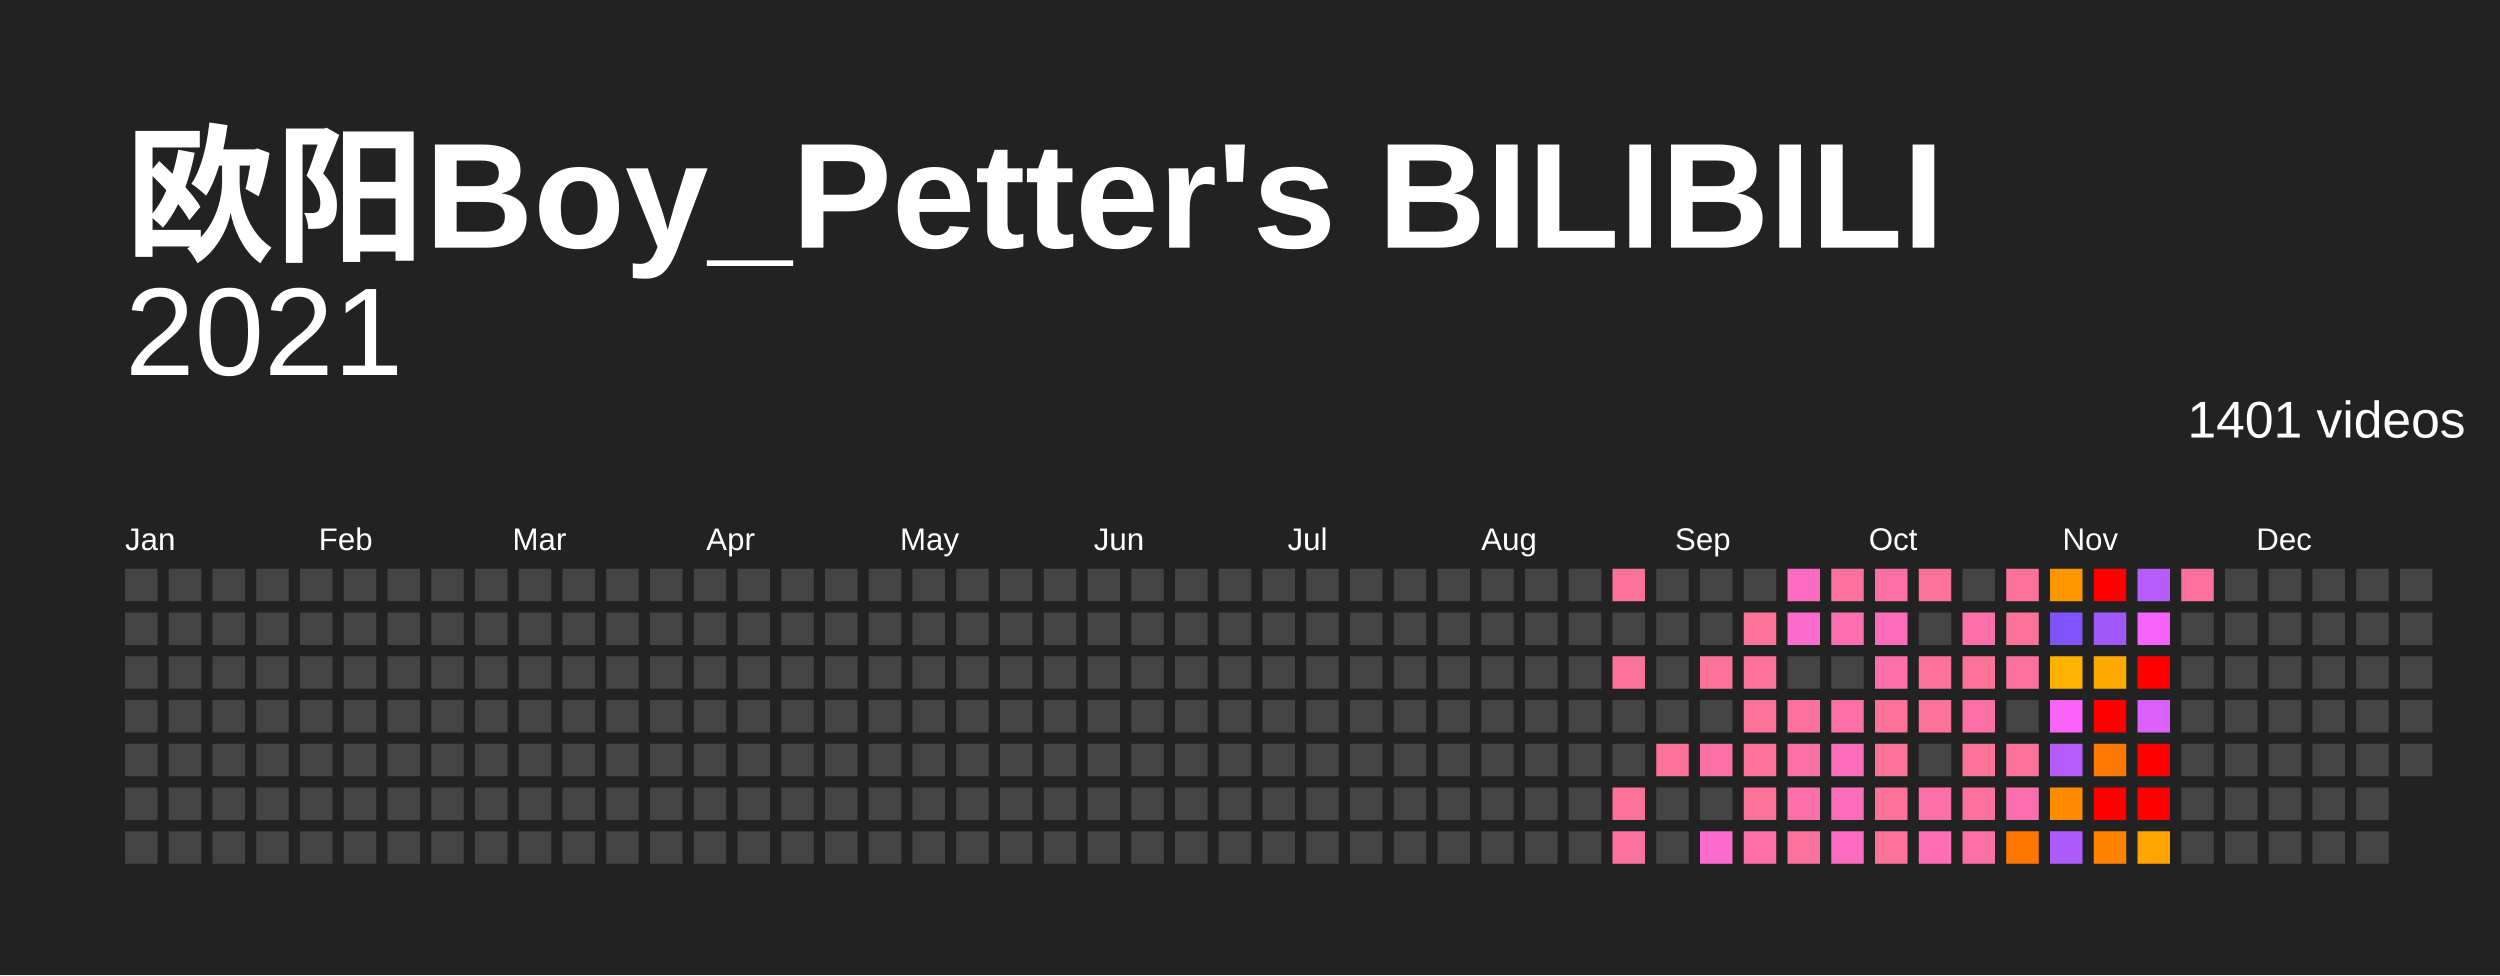
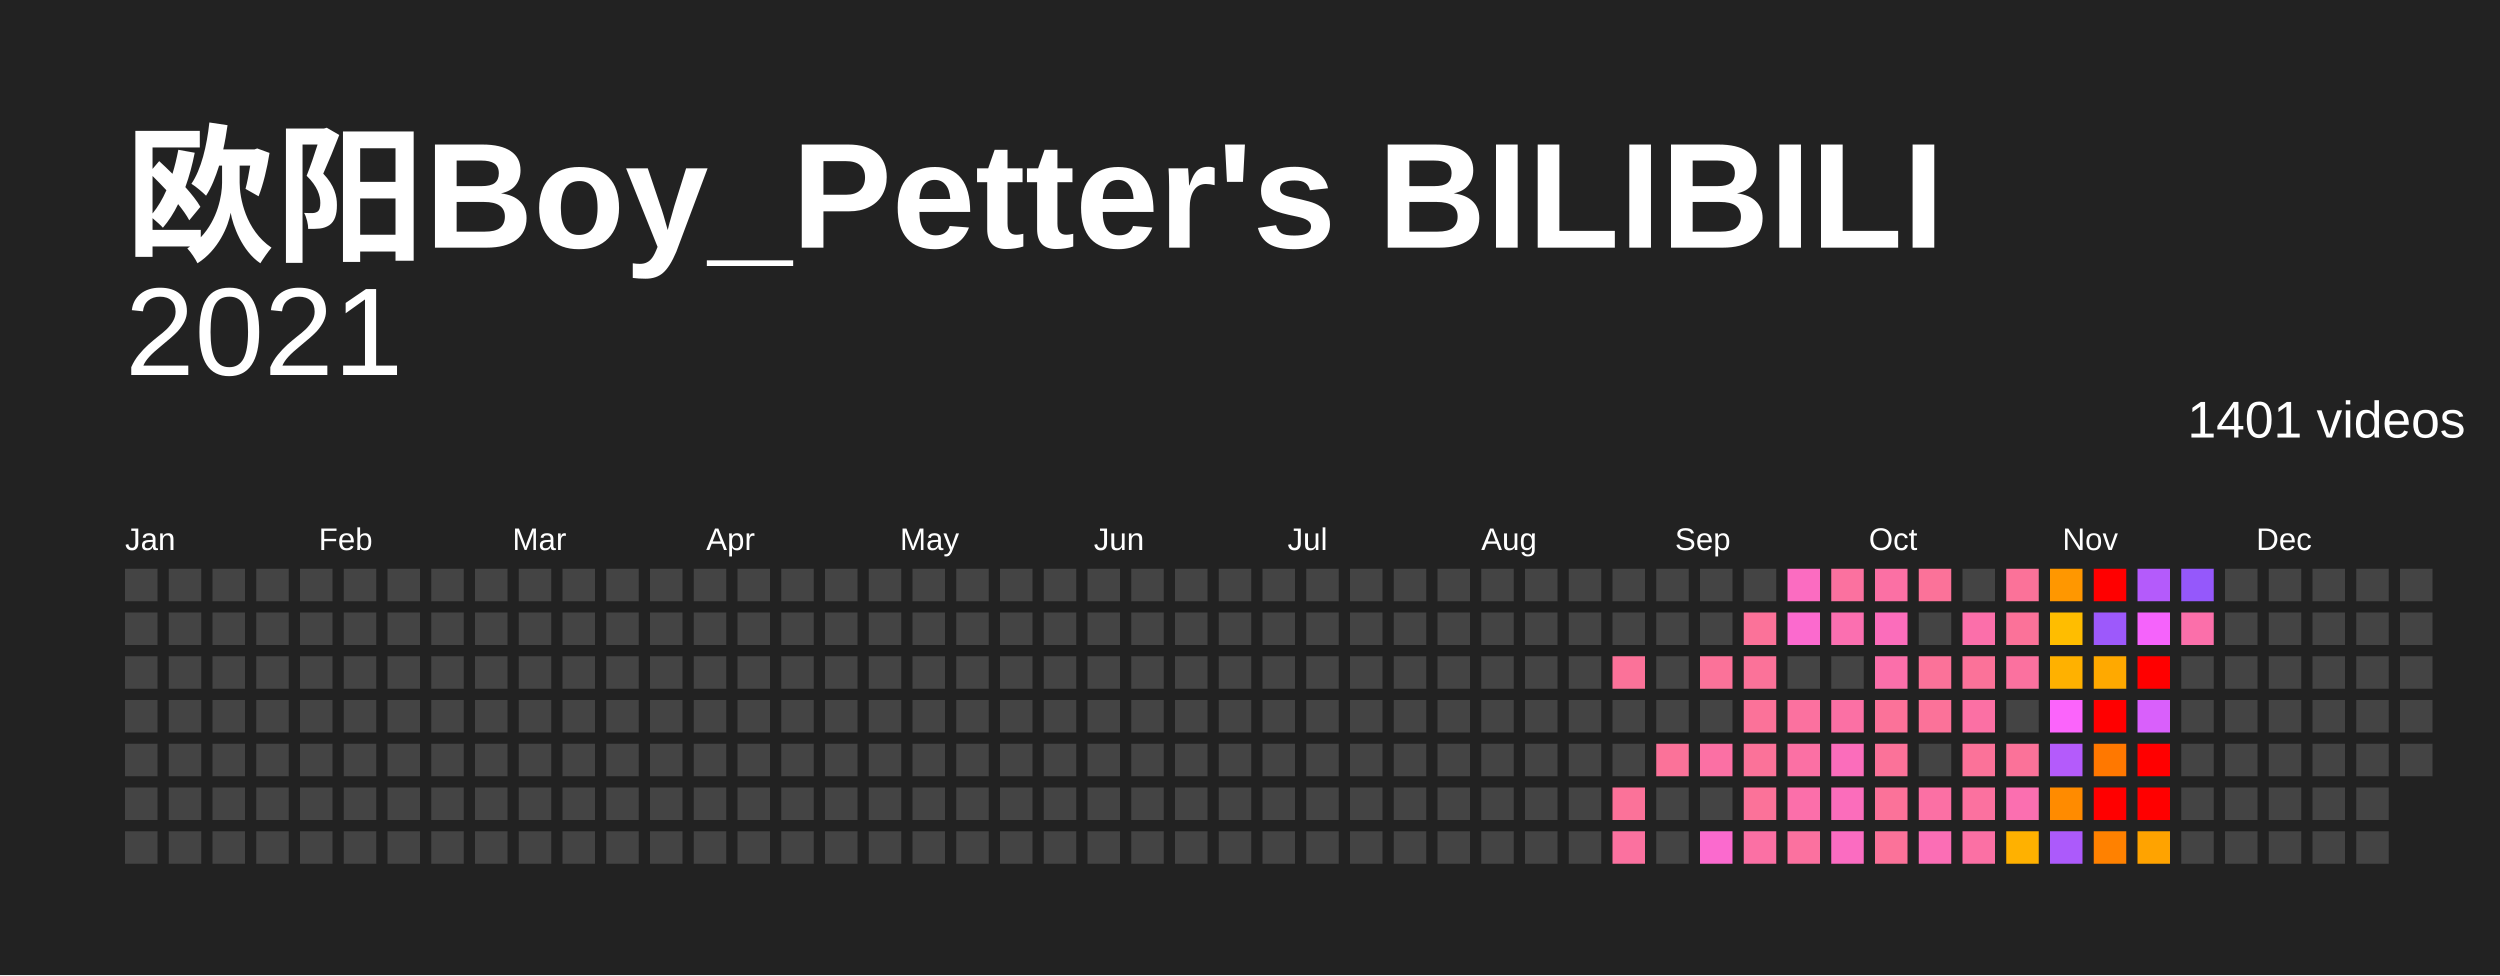
<svg xmlns="http://www.w3.org/2000/svg" baseProfile="full" height="78mm" version="1.1" viewBox="0,0,200,78" width="200mm">
  <defs />
  <rect fill="#222222" height="78" width="200" x="0" y="0" />
  <text fill="#FFFFFF" style="font-size:12px; font-family:Arial; font-weight:bold;" x="10" y="20">欧阳Boy_Petter's BILIBILI</text>
  <text alignment-baseline="hanging" fill="#FFFFFF" style="font-size:10.0px; font-family:Arial;" x="10" y="30">2021</text>
  <text alignment-baseline="hanging" fill="#FFFFFF" style="font-size:4.125px; font-family:Arial;" x="175" y="35">1401 videos</text>
  <text fill="#FFFFFF" style="font-size:2.5px; font-family:Arial" x="10.0" y="44">Jan</text>
  <text fill="#FFFFFF" style="font-size:2.5px; font-family:Arial" x="25.5" y="44">Feb</text>
  <text fill="#FFFFFF" style="font-size:2.5px; font-family:Arial" x="41.0" y="44">Mar</text>
  <text fill="#FFFFFF" style="font-size:2.5px; font-family:Arial" x="56.5" y="44">Apr</text>
  <text fill="#FFFFFF" style="font-size:2.5px; font-family:Arial" x="72.0" y="44">May</text>
  <text fill="#FFFFFF" style="font-size:2.5px; font-family:Arial" x="87.5" y="44">Jun</text>
  <text fill="#FFFFFF" style="font-size:2.5px; font-family:Arial" x="103.0" y="44">Jul</text>
  <text fill="#FFFFFF" style="font-size:2.5px; font-family:Arial" x="118.5" y="44">Aug</text>
  <text fill="#FFFFFF" style="font-size:2.5px; font-family:Arial" x="134.0" y="44">Sep</text>
  <text fill="#FFFFFF" style="font-size:2.5px; font-family:Arial" x="149.5" y="44">Oct</text>
  <text fill="#FFFFFF" style="font-size:2.5px; font-family:Arial" x="165.0" y="44">Nov</text>
  <text fill="#FFFFFF" style="font-size:2.5px; font-family:Arial" x="180.5" y="44">Dec</text>
  <rect fill="#444444" height="2.6" width="2.6" x="10.0" y="45.5" />
  <rect fill="#444444" height="2.6" width="2.6" x="10.0" y="49.0" />
  <rect fill="#444444" height="2.6" width="2.6" x="10.0" y="52.5" />
  <rect fill="#444444" height="2.6" width="2.6" x="10.0" y="56.0" />
  <rect fill="#444444" height="2.6" width="2.6" x="10.0" y="59.5" />
  <rect fill="#444444" height="2.6" width="2.6" x="10.0" y="63.0" />
  <rect fill="#444444" height="2.6" width="2.6" x="10.0" y="66.5" />
  <rect fill="#444444" height="2.6" width="2.6" x="13.5" y="45.5" />
  <rect fill="#444444" height="2.6" width="2.6" x="13.5" y="49.0" />
  <rect fill="#444444" height="2.6" width="2.6" x="13.5" y="52.5" />
  <rect fill="#444444" height="2.6" width="2.6" x="13.5" y="56.0" />
  <rect fill="#444444" height="2.6" width="2.6" x="13.5" y="59.5" />
  <rect fill="#444444" height="2.6" width="2.6" x="13.5" y="63.0" />
  <rect fill="#444444" height="2.6" width="2.6" x="13.5" y="66.5" />
  <rect fill="#444444" height="2.6" width="2.6" x="17.0" y="45.5" />
  <rect fill="#444444" height="2.6" width="2.6" x="17.0" y="49.0" />
  <rect fill="#444444" height="2.6" width="2.6" x="17.0" y="52.5" />
  <rect fill="#444444" height="2.6" width="2.6" x="17.0" y="56.0" />
  <rect fill="#444444" height="2.6" width="2.6" x="17.0" y="59.5" />
  <rect fill="#444444" height="2.6" width="2.6" x="17.0" y="63.0" />
  <rect fill="#444444" height="2.6" width="2.6" x="17.0" y="66.5" />
  <rect fill="#444444" height="2.6" width="2.6" x="20.5" y="45.5" />
  <rect fill="#444444" height="2.6" width="2.6" x="20.5" y="49.0" />
  <rect fill="#444444" height="2.6" width="2.6" x="20.5" y="52.5" />
  <rect fill="#444444" height="2.6" width="2.6" x="20.5" y="56.0" />
  <rect fill="#444444" height="2.6" width="2.6" x="20.5" y="59.5" />
  <rect fill="#444444" height="2.6" width="2.6" x="20.5" y="63.0" />
  <rect fill="#444444" height="2.6" width="2.6" x="20.5" y="66.5" />
  <rect fill="#444444" height="2.6" width="2.6" x="24.0" y="45.5" />
  <rect fill="#444444" height="2.6" width="2.6" x="24.0" y="49.0" />
  <rect fill="#444444" height="2.6" width="2.6" x="24.0" y="52.5" />
  <rect fill="#444444" height="2.6" width="2.6" x="24.0" y="56.0" />
  <rect fill="#444444" height="2.6" width="2.6" x="24.0" y="59.5" />
  <rect fill="#444444" height="2.6" width="2.6" x="24.0" y="63.0" />
  <rect fill="#444444" height="2.6" width="2.6" x="24.0" y="66.5" />
  <rect fill="#444444" height="2.6" width="2.6" x="27.5" y="45.5" />
  <rect fill="#444444" height="2.6" width="2.6" x="27.5" y="49.0" />
  <rect fill="#444444" height="2.6" width="2.6" x="27.5" y="52.5" />
  <rect fill="#444444" height="2.6" width="2.6" x="27.5" y="56.0" />
  <rect fill="#444444" height="2.6" width="2.6" x="27.5" y="59.5" />
  <rect fill="#444444" height="2.6" width="2.6" x="27.5" y="63.0" />
  <rect fill="#444444" height="2.6" width="2.6" x="27.5" y="66.5" />
  <rect fill="#444444" height="2.6" width="2.6" x="31.0" y="45.5" />
  <rect fill="#444444" height="2.6" width="2.6" x="31.0" y="49.0" />
  <rect fill="#444444" height="2.6" width="2.6" x="31.0" y="52.5" />
  <rect fill="#444444" height="2.6" width="2.6" x="31.0" y="56.0" />
  <rect fill="#444444" height="2.6" width="2.6" x="31.0" y="59.5" />
  <rect fill="#444444" height="2.6" width="2.6" x="31.0" y="63.0" />
  <rect fill="#444444" height="2.6" width="2.6" x="31.0" y="66.5" />
  <rect fill="#444444" height="2.6" width="2.6" x="34.5" y="45.5" />
  <rect fill="#444444" height="2.6" width="2.6" x="34.5" y="49.0" />
  <rect fill="#444444" height="2.6" width="2.6" x="34.5" y="52.5" />
  <rect fill="#444444" height="2.6" width="2.6" x="34.5" y="56.0" />
  <rect fill="#444444" height="2.6" width="2.6" x="34.5" y="59.5" />
  <rect fill="#444444" height="2.6" width="2.6" x="34.5" y="63.0" />
  <rect fill="#444444" height="2.6" width="2.6" x="34.5" y="66.5" />
  <rect fill="#444444" height="2.6" width="2.6" x="38.0" y="45.5" />
  <rect fill="#444444" height="2.6" width="2.6" x="38.0" y="49.0" />
  <rect fill="#444444" height="2.6" width="2.6" x="38.0" y="52.5" />
  <rect fill="#444444" height="2.6" width="2.6" x="38.0" y="56.0" />
  <rect fill="#444444" height="2.6" width="2.6" x="38.0" y="59.5" />
  <rect fill="#444444" height="2.6" width="2.6" x="38.0" y="63.0" />
  <rect fill="#444444" height="2.6" width="2.6" x="38.0" y="66.5" />
  <rect fill="#444444" height="2.6" width="2.6" x="41.5" y="45.5" />
  <rect fill="#444444" height="2.6" width="2.6" x="41.5" y="49.0" />
  <rect fill="#444444" height="2.6" width="2.6" x="41.5" y="52.5" />
  <rect fill="#444444" height="2.6" width="2.6" x="41.5" y="56.0" />
  <rect fill="#444444" height="2.6" width="2.6" x="41.5" y="59.5" />
  <rect fill="#444444" height="2.6" width="2.6" x="41.5" y="63.0" />
  <rect fill="#444444" height="2.6" width="2.6" x="41.5" y="66.5" />
  <rect fill="#444444" height="2.6" width="2.6" x="45.0" y="45.5" />
  <rect fill="#444444" height="2.6" width="2.6" x="45.0" y="49.0" />
  <rect fill="#444444" height="2.6" width="2.6" x="45.0" y="52.5" />
  <rect fill="#444444" height="2.6" width="2.6" x="45.0" y="56.0" />
  <rect fill="#444444" height="2.6" width="2.6" x="45.0" y="59.5" />
  <rect fill="#444444" height="2.6" width="2.6" x="45.0" y="63.0" />
  <rect fill="#444444" height="2.6" width="2.6" x="45.0" y="66.5" />
  <rect fill="#444444" height="2.6" width="2.6" x="48.5" y="45.5" />
  <rect fill="#444444" height="2.6" width="2.6" x="48.5" y="49.0" />
  <rect fill="#444444" height="2.6" width="2.6" x="48.5" y="52.5" />
  <rect fill="#444444" height="2.6" width="2.6" x="48.5" y="56.0" />
  <rect fill="#444444" height="2.6" width="2.6" x="48.5" y="59.5" />
  <rect fill="#444444" height="2.6" width="2.6" x="48.5" y="63.0" />
  <rect fill="#444444" height="2.6" width="2.6" x="48.5" y="66.5" />
  <rect fill="#444444" height="2.6" width="2.6" x="52.0" y="45.5" />
  <rect fill="#444444" height="2.6" width="2.6" x="52.0" y="49.0" />
  <rect fill="#444444" height="2.6" width="2.6" x="52.0" y="52.5" />
  <rect fill="#444444" height="2.6" width="2.6" x="52.0" y="56.0" />
  <rect fill="#444444" height="2.6" width="2.6" x="52.0" y="59.5" />
  <rect fill="#444444" height="2.6" width="2.6" x="52.0" y="63.0" />
  <rect fill="#444444" height="2.6" width="2.6" x="52.0" y="66.5" />
  <rect fill="#444444" height="2.6" width="2.6" x="55.5" y="45.5" />
  <rect fill="#444444" height="2.6" width="2.6" x="55.5" y="49.0" />
  <rect fill="#444444" height="2.6" width="2.6" x="55.5" y="52.5" />
  <rect fill="#444444" height="2.6" width="2.6" x="55.5" y="56.0" />
  <rect fill="#444444" height="2.6" width="2.6" x="55.5" y="59.5" />
  <rect fill="#444444" height="2.6" width="2.6" x="55.5" y="63.0" />
  <rect fill="#444444" height="2.6" width="2.6" x="55.5" y="66.5" />
  <rect fill="#444444" height="2.6" width="2.6" x="59.0" y="45.5" />
  <rect fill="#444444" height="2.6" width="2.6" x="59.0" y="49.0" />
  <rect fill="#444444" height="2.6" width="2.6" x="59.0" y="52.5" />
  <rect fill="#444444" height="2.6" width="2.6" x="59.0" y="56.0" />
  <rect fill="#444444" height="2.6" width="2.6" x="59.0" y="59.5" />
  <rect fill="#444444" height="2.6" width="2.6" x="59.0" y="63.0" />
  <rect fill="#444444" height="2.6" width="2.6" x="59.0" y="66.5" />
  <rect fill="#444444" height="2.6" width="2.6" x="62.5" y="45.5" />
  <rect fill="#444444" height="2.6" width="2.6" x="62.5" y="49.0" />
  <rect fill="#444444" height="2.6" width="2.6" x="62.5" y="52.5" />
  <rect fill="#444444" height="2.6" width="2.6" x="62.5" y="56.0" />
  <rect fill="#444444" height="2.6" width="2.6" x="62.5" y="59.5" />
  <rect fill="#444444" height="2.6" width="2.6" x="62.5" y="63.0" />
  <rect fill="#444444" height="2.6" width="2.6" x="62.5" y="66.5" />
  <rect fill="#444444" height="2.6" width="2.6" x="66.0" y="45.5" />
  <rect fill="#444444" height="2.6" width="2.6" x="66.0" y="49.0" />
  <rect fill="#444444" height="2.6" width="2.6" x="66.0" y="52.5" />
  <rect fill="#444444" height="2.6" width="2.6" x="66.0" y="56.0" />
  <rect fill="#444444" height="2.6" width="2.6" x="66.0" y="59.5" />
  <rect fill="#444444" height="2.6" width="2.6" x="66.0" y="63.0" />
  <rect fill="#444444" height="2.6" width="2.6" x="66.0" y="66.5" />
  <rect fill="#444444" height="2.6" width="2.6" x="69.5" y="45.5" />
  <rect fill="#444444" height="2.6" width="2.6" x="69.5" y="49.0" />
  <rect fill="#444444" height="2.6" width="2.6" x="69.5" y="52.5" />
  <rect fill="#444444" height="2.6" width="2.6" x="69.5" y="56.0" />
  <rect fill="#444444" height="2.6" width="2.6" x="69.5" y="59.5" />
  <rect fill="#444444" height="2.6" width="2.6" x="69.5" y="63.0" />
  <rect fill="#444444" height="2.6" width="2.6" x="69.5" y="66.5" />
  <rect fill="#444444" height="2.6" width="2.6" x="73.0" y="45.5" />
  <rect fill="#444444" height="2.6" width="2.6" x="73.0" y="49.0" />
  <rect fill="#444444" height="2.6" width="2.6" x="73.0" y="52.5" />
  <rect fill="#444444" height="2.6" width="2.6" x="73.0" y="56.0" />
  <rect fill="#444444" height="2.6" width="2.6" x="73.0" y="59.5" />
  <rect fill="#444444" height="2.6" width="2.6" x="73.0" y="63.0" />
  <rect fill="#444444" height="2.6" width="2.6" x="73.0" y="66.5" />
  <rect fill="#444444" height="2.6" width="2.6" x="76.5" y="45.5" />
  <rect fill="#444444" height="2.6" width="2.6" x="76.5" y="49.0" />
  <rect fill="#444444" height="2.6" width="2.6" x="76.5" y="52.5" />
  <rect fill="#444444" height="2.6" width="2.6" x="76.5" y="56.0" />
  <rect fill="#444444" height="2.6" width="2.6" x="76.5" y="59.5" />
  <rect fill="#444444" height="2.6" width="2.6" x="76.5" y="63.0" />
  <rect fill="#444444" height="2.6" width="2.6" x="76.5" y="66.5" />
  <rect fill="#444444" height="2.6" width="2.6" x="80.0" y="45.5" />
  <rect fill="#444444" height="2.6" width="2.6" x="80.0" y="49.0" />
  <rect fill="#444444" height="2.6" width="2.6" x="80.0" y="52.5" />
  <rect fill="#444444" height="2.6" width="2.6" x="80.0" y="56.0" />
  <rect fill="#444444" height="2.6" width="2.6" x="80.0" y="59.5" />
  <rect fill="#444444" height="2.6" width="2.6" x="80.0" y="63.0" />
  <rect fill="#444444" height="2.6" width="2.6" x="80.0" y="66.5" />
  <rect fill="#444444" height="2.6" width="2.6" x="83.5" y="45.5" />
  <rect fill="#444444" height="2.6" width="2.6" x="83.5" y="49.0" />
  <rect fill="#444444" height="2.6" width="2.6" x="83.5" y="52.5" />
  <rect fill="#444444" height="2.6" width="2.6" x="83.5" y="56.0" />
  <rect fill="#444444" height="2.6" width="2.6" x="83.5" y="59.5" />
  <rect fill="#444444" height="2.6" width="2.6" x="83.5" y="63.0" />
  <rect fill="#444444" height="2.6" width="2.6" x="83.5" y="66.5" />
  <rect fill="#444444" height="2.6" width="2.6" x="87.0" y="45.5" />
  <rect fill="#444444" height="2.6" width="2.6" x="87.0" y="49.0" />
  <rect fill="#444444" height="2.6" width="2.6" x="87.0" y="52.5" />
  <rect fill="#444444" height="2.6" width="2.6" x="87.0" y="56.0" />
  <rect fill="#444444" height="2.6" width="2.6" x="87.0" y="59.5" />
  <rect fill="#444444" height="2.6" width="2.6" x="87.0" y="63.0" />
  <rect fill="#444444" height="2.6" width="2.6" x="87.0" y="66.5" />
  <rect fill="#444444" height="2.6" width="2.6" x="90.5" y="45.5" />
  <rect fill="#444444" height="2.6" width="2.6" x="90.5" y="49.0" />
  <rect fill="#444444" height="2.6" width="2.6" x="90.5" y="52.5" />
  <rect fill="#444444" height="2.6" width="2.6" x="90.5" y="56.0" />
  <rect fill="#444444" height="2.6" width="2.6" x="90.5" y="59.5" />
  <rect fill="#444444" height="2.6" width="2.6" x="90.5" y="63.0" />
  <rect fill="#444444" height="2.6" width="2.6" x="90.5" y="66.5" />
  <rect fill="#444444" height="2.6" width="2.6" x="94.0" y="45.5" />
  <rect fill="#444444" height="2.6" width="2.6" x="94.0" y="49.0" />
  <rect fill="#444444" height="2.6" width="2.6" x="94.0" y="52.5" />
  <rect fill="#444444" height="2.6" width="2.6" x="94.0" y="56.0" />
  <rect fill="#444444" height="2.6" width="2.6" x="94.0" y="59.5" />
  <rect fill="#444444" height="2.6" width="2.6" x="94.0" y="63.0" />
  <rect fill="#444444" height="2.6" width="2.6" x="94.0" y="66.5" />
  <rect fill="#444444" height="2.6" width="2.6" x="97.5" y="45.5" />
  <rect fill="#444444" height="2.6" width="2.6" x="97.5" y="49.0" />
  <rect fill="#444444" height="2.6" width="2.6" x="97.5" y="52.5" />
  <rect fill="#444444" height="2.6" width="2.6" x="97.5" y="56.0" />
  <rect fill="#444444" height="2.6" width="2.6" x="97.5" y="59.5" />
  <rect fill="#444444" height="2.6" width="2.6" x="97.5" y="63.0" />
  <rect fill="#444444" height="2.6" width="2.6" x="97.5" y="66.5" />
  <rect fill="#444444" height="2.6" width="2.6" x="101.0" y="45.5" />
  <rect fill="#444444" height="2.6" width="2.6" x="101.0" y="49.0" />
  <rect fill="#444444" height="2.6" width="2.6" x="101.0" y="52.5" />
  <rect fill="#444444" height="2.6" width="2.6" x="101.0" y="56.0" />
  <rect fill="#444444" height="2.6" width="2.6" x="101.0" y="59.5" />
  <rect fill="#444444" height="2.6" width="2.6" x="101.0" y="63.0" />
  <rect fill="#444444" height="2.6" width="2.6" x="101.0" y="66.5" />
  <rect fill="#444444" height="2.6" width="2.6" x="104.5" y="45.5" />
  <rect fill="#444444" height="2.6" width="2.6" x="104.5" y="49.0" />
  <rect fill="#444444" height="2.6" width="2.6" x="104.5" y="52.5" />
  <rect fill="#444444" height="2.6" width="2.6" x="104.5" y="56.0" />
  <rect fill="#444444" height="2.6" width="2.6" x="104.5" y="59.5" />
  <rect fill="#444444" height="2.6" width="2.6" x="104.5" y="63.0" />
  <rect fill="#444444" height="2.6" width="2.6" x="104.5" y="66.5" />
  <rect fill="#444444" height="2.6" width="2.6" x="108.0" y="45.5" />
  <rect fill="#444444" height="2.6" width="2.6" x="108.0" y="49.0" />
  <rect fill="#444444" height="2.6" width="2.6" x="108.0" y="52.5" />
  <rect fill="#444444" height="2.6" width="2.6" x="108.0" y="56.0" />
  <rect fill="#444444" height="2.6" width="2.6" x="108.0" y="59.5" />
  <rect fill="#444444" height="2.6" width="2.6" x="108.0" y="63.0" />
  <rect fill="#444444" height="2.6" width="2.6" x="108.0" y="66.5" />
  <rect fill="#444444" height="2.6" width="2.6" x="111.5" y="45.5" />
  <rect fill="#444444" height="2.6" width="2.6" x="111.5" y="49.0" />
  <rect fill="#444444" height="2.6" width="2.6" x="111.5" y="52.5" />
  <rect fill="#444444" height="2.6" width="2.6" x="111.5" y="56.0" />
  <rect fill="#444444" height="2.6" width="2.6" x="111.5" y="59.5" />
  <rect fill="#444444" height="2.6" width="2.6" x="111.5" y="63.0" />
  <rect fill="#444444" height="2.6" width="2.6" x="111.5" y="66.5" />
  <rect fill="#444444" height="2.6" width="2.6" x="115.0" y="45.5" />
  <rect fill="#444444" height="2.6" width="2.6" x="115.0" y="49.0" />
  <rect fill="#444444" height="2.6" width="2.6" x="115.0" y="52.5" />
  <rect fill="#444444" height="2.6" width="2.6" x="115.0" y="56.0" />
  <rect fill="#444444" height="2.6" width="2.6" x="115.0" y="59.5" />
  <rect fill="#444444" height="2.6" width="2.6" x="115.0" y="63.0" />
  <rect fill="#444444" height="2.6" width="2.6" x="115.0" y="66.5" />
  <rect fill="#444444" height="2.6" width="2.6" x="118.5" y="45.5" />
  <rect fill="#444444" height="2.6" width="2.6" x="118.5" y="49.0" />
  <rect fill="#444444" height="2.6" width="2.6" x="118.5" y="52.5" />
  <rect fill="#444444" height="2.6" width="2.6" x="118.5" y="56.0" />
  <rect fill="#444444" height="2.6" width="2.6" x="118.5" y="59.5" />
  <rect fill="#444444" height="2.6" width="2.6" x="118.5" y="63.0" />
  <rect fill="#444444" height="2.6" width="2.6" x="118.5" y="66.5" />
  <rect fill="#444444" height="2.6" width="2.6" x="122.0" y="45.5" />
  <rect fill="#444444" height="2.6" width="2.6" x="122.0" y="49.0" />
  <rect fill="#444444" height="2.6" width="2.6" x="122.0" y="52.5" />
  <rect fill="#444444" height="2.6" width="2.6" x="122.0" y="56.0" />
  <rect fill="#444444" height="2.6" width="2.6" x="122.0" y="59.5" />
  <rect fill="#444444" height="2.6" width="2.6" x="122.0" y="63.0" />
  <rect fill="#444444" height="2.6" width="2.6" x="122.0" y="66.5" />
  <rect fill="#444444" height="2.6" width="2.6" x="125.5" y="45.5" />
  <rect fill="#444444" height="2.6" width="2.6" x="125.5" y="49.0" />
  <rect fill="#444444" height="2.6" width="2.6" x="125.5" y="52.5" />
  <rect fill="#444444" height="2.6" width="2.6" x="125.5" y="56.0" />
  <rect fill="#444444" height="2.6" width="2.6" x="125.5" y="59.5" />
  <rect fill="#444444" height="2.6" width="2.6" x="125.5" y="63.0" />
  <rect fill="#444444" height="2.6" width="2.6" x="125.5" y="66.5" />
-   <rect fill="#fb7299" height="2.6" width="2.6" x="129.0" y="45.5" />
+   <rect fill="#444444" height="2.6" width="2.6" x="129.0" y="45.5" />
  <rect fill="#444444" height="2.6" width="2.6" x="129.0" y="49.0" />
  <rect fill="#fb7299" height="2.6" width="2.6" x="129.0" y="52.5" />
  <rect fill="#444444" height="2.6" width="2.6" x="129.0" y="56.0" />
  <rect fill="#444444" height="2.6" width="2.6" x="129.0" y="59.5" />
  <rect fill="#fb7299" height="2.6" width="2.6" x="129.0" y="63.0" />
-   <rect fill="#fb719e" height="2.6" width="2.6" x="129.0" y="66.5" />
+   <rect fill="#fb719f" height="2.6" width="2.6" x="129.0" y="66.5" />
  <rect fill="#444444" height="2.6" width="2.6" x="132.5" y="45.5" />
  <rect fill="#444444" height="2.6" width="2.6" x="132.5" y="49.0" />
  <rect fill="#444444" height="2.6" width="2.6" x="132.5" y="52.5" />
  <rect fill="#444444" height="2.6" width="2.6" x="132.5" y="56.0" />
  <rect fill="#fb7299" height="2.6" width="2.6" x="132.5" y="59.5" />
  <rect fill="#444444" height="2.6" width="2.6" x="132.5" y="63.0" />
  <rect fill="#444444" height="2.6" width="2.6" x="132.5" y="66.5" />
  <rect fill="#444444" height="2.6" width="2.6" x="136.0" y="45.5" />
  <rect fill="#444444" height="2.6" width="2.6" x="136.0" y="49.0" />
  <rect fill="#fb7299" height="2.6" width="2.6" x="136.0" y="52.5" />
  <rect fill="#444444" height="2.6" width="2.6" x="136.0" y="56.0" />
  <rect fill="#fb70a4" height="2.6" width="2.6" x="136.0" y="59.5" />
  <rect fill="#444444" height="2.6" width="2.6" x="136.0" y="63.0" />
-   <rect fill="#fb6acd" height="2.6" width="2.6" x="136.0" y="66.5" />
+   <rect fill="#fb6ace" height="2.6" width="2.6" x="136.0" y="66.5" />
  <rect fill="#444444" height="2.6" width="2.6" x="139.5" y="45.5" />
  <rect fill="#fb7299" height="2.6" width="2.6" x="139.5" y="49.0" />
  <rect fill="#fb7299" height="2.6" width="2.6" x="139.5" y="52.5" />
  <rect fill="#fb7299" height="2.6" width="2.6" x="139.5" y="56.0" />
  <rect fill="#fb7299" height="2.6" width="2.6" x="139.5" y="59.5" />
  <rect fill="#fb7299" height="2.6" width="2.6" x="139.5" y="63.0" />
  <rect fill="#fb70a4" height="2.6" width="2.6" x="139.5" y="66.5" />
  <rect fill="#fb6cc1" height="2.6" width="2.6" x="143.0" y="45.5" />
-   <rect fill="#fb6acd" height="2.6" width="2.6" x="143.0" y="49.0" />
+   <rect fill="#fb6ace" height="2.6" width="2.6" x="143.0" y="49.0" />
  <rect fill="#444444" height="2.6" width="2.6" x="143.0" y="52.5" />
-   <rect fill="#fb719e" height="2.6" width="2.6" x="143.0" y="56.0" />
+   <rect fill="#fb719f" height="2.6" width="2.6" x="143.0" y="56.0" />
  <rect fill="#fb70a4" height="2.6" width="2.6" x="143.0" y="59.5" />
  <rect fill="#fb6faa" height="2.6" width="2.6" x="143.0" y="63.0" />
-   <rect fill="#fb719e" height="2.6" width="2.6" x="143.0" y="66.5" />
-   <rect fill="#fb719e" height="2.6" width="2.6" x="146.5" y="45.5" />
-   <rect fill="#fb6faf" height="2.6" width="2.6" x="146.5" y="49.0" />
+   <rect fill="#fb719f" height="2.6" width="2.6" x="143.0" y="66.5" />
+   <rect fill="#fb719f" height="2.6" width="2.6" x="146.5" y="45.5" />
+   <rect fill="#fb6fb0" height="2.6" width="2.6" x="146.5" y="49.0" />
  <rect fill="#444444" height="2.6" width="2.6" x="146.5" y="52.5" />
  <rect fill="#fb70a4" height="2.6" width="2.6" x="146.5" y="56.0" />
  <rect fill="#fb6dbb" height="2.6" width="2.6" x="146.5" y="59.5" />
  <rect fill="#fb6dbb" height="2.6" width="2.6" x="146.5" y="63.0" />
  <rect fill="#fb6cc1" height="2.6" width="2.6" x="146.5" y="66.5" />
  <rect fill="#fb70a4" height="2.6" width="2.6" x="150.0" y="45.5" />
  <rect fill="#fb6dbb" height="2.6" width="2.6" x="150.0" y="49.0" />
  <rect fill="#fb6faa" height="2.6" width="2.6" x="150.0" y="52.5" />
  <rect fill="#fb7299" height="2.6" width="2.6" x="150.0" y="56.0" />
  <rect fill="#fb7299" height="2.6" width="2.6" x="150.0" y="59.5" />
  <rect fill="#fb7299" height="2.6" width="2.6" x="150.0" y="63.0" />
  <rect fill="#fb7299" height="2.6" width="2.6" x="150.0" y="66.5" />
  <rect fill="#fb7299" height="2.6" width="2.6" x="153.5" y="45.5" />
  <rect fill="#444444" height="2.6" width="2.6" x="153.5" y="49.0" />
  <rect fill="#fb7299" height="2.6" width="2.6" x="153.5" y="52.5" />
  <rect fill="#fb7299" height="2.6" width="2.6" x="153.5" y="56.0" />
  <rect fill="#444444" height="2.6" width="2.6" x="153.5" y="59.5" />
  <rect fill="#fb70a4" height="2.6" width="2.6" x="153.5" y="63.0" />
  <rect fill="#fb6eb5" height="2.6" width="2.6" x="153.5" y="66.5" />
  <rect fill="#444444" height="2.6" width="2.6" x="157.0" y="45.5" />
  <rect fill="#fb6faa" height="2.6" width="2.6" x="157.0" y="49.0" />
  <rect fill="#fb7299" height="2.6" width="2.6" x="157.0" y="52.5" />
  <rect fill="#fb70a4" height="2.6" width="2.6" x="157.0" y="56.0" />
  <rect fill="#fb7299" height="2.6" width="2.6" x="157.0" y="59.5" />
-   <rect fill="#fb719e" height="2.6" width="2.6" x="157.0" y="63.0" />
+   <rect fill="#fb719f" height="2.6" width="2.6" x="157.0" y="63.0" />
  <rect fill="#fb70a4" height="2.6" width="2.6" x="157.0" y="66.5" />
  <rect fill="#fb7299" height="2.6" width="2.6" x="160.5" y="45.5" />
  <rect fill="#fb7299" height="2.6" width="2.6" x="160.5" y="49.0" />
-   <rect fill="#fb719e" height="2.6" width="2.6" x="160.5" y="52.5" />
+   <rect fill="#fb719f" height="2.6" width="2.6" x="160.5" y="52.5" />
  <rect fill="#444444" height="2.6" width="2.6" x="160.5" y="56.0" />
  <rect fill="#fb7299" height="2.6" width="2.6" x="160.5" y="59.5" />
-   <rect fill="#fb6faf" height="2.6" width="2.6" x="160.5" y="63.0" />
-   <rect fill="#ff7700" height="2.6" width="2.6" x="160.5" y="66.5" />
-   <rect fill="#ff9800" height="2.6" width="2.6" x="164.0" y="45.5" />
-   <rect fill="#7f55fb" height="2.6" width="2.6" x="164.0" y="49.0" />
-   <rect fill="#ffb200" height="2.6" width="2.6" x="164.0" y="52.5" />
-   <rect fill="#fb64fa" height="2.6" width="2.6" x="164.0" y="56.0" />
-   <rect fill="#b65cfb" height="2.6" width="2.6" x="164.0" y="59.5" />
-   <rect fill="#ff8c00" height="2.6" width="2.6" x="164.0" y="63.0" />
-   <rect fill="#ae5bfb" height="2.6" width="2.6" x="164.0" y="66.5" />
+   <rect fill="#fb6fb0" height="2.6" width="2.6" x="160.5" y="63.0" />
+   <rect fill="#ffb100" height="2.6" width="2.6" x="160.5" y="66.5" />
+   <rect fill="#ff9700" height="2.6" width="2.6" x="164.0" y="45.5" />
+   <rect fill="#ffbd00" height="2.6" width="2.6" x="164.0" y="49.0" />
+   <rect fill="#ffb100" height="2.6" width="2.6" x="164.0" y="52.5" />
+   <rect fill="#fb64fb" height="2.6" width="2.6" x="164.0" y="56.0" />
+   <rect fill="#b45bfb" height="2.6" width="2.6" x="164.0" y="59.5" />
+   <rect fill="#ff8b00" height="2.6" width="2.6" x="164.0" y="63.0" />
+   <rect fill="#ac5afb" height="2.6" width="2.6" x="164.0" y="66.5" />
  <rect fill="red" height="2.6" width="2.6" x="167.5" y="45.5" />
-   <rect fill="#9f59fb" height="2.6" width="2.6" x="167.5" y="49.0" />
-   <rect fill="#ffaa00" height="2.6" width="2.6" x="167.5" y="52.5" />
+   <rect fill="#9d59fb" height="2.6" width="2.6" x="167.5" y="49.0" />
+   <rect fill="#ffa900" height="2.6" width="2.6" x="167.5" y="52.5" />
  <rect fill="red" height="2.6" width="2.6" x="167.5" y="56.0" />
-   <rect fill="#ff7900" height="2.6" width="2.6" x="167.5" y="59.5" />
+   <rect fill="#ff7800" height="2.6" width="2.6" x="167.5" y="59.5" />
  <rect fill="red" height="2.6" width="2.6" x="167.5" y="63.0" />
-   <rect fill="#ff8200" height="2.6" width="2.6" x="167.5" y="66.5" />
-   <rect fill="#b65cfb" height="2.6" width="2.6" x="171.0" y="45.5" />
+   <rect fill="#ff8100" height="2.6" width="2.6" x="167.5" y="66.5" />
+   <rect fill="#b45bfb" height="2.6" width="2.6" x="171.0" y="45.5" />
  <rect fill="#f563fb" height="2.6" width="2.6" x="171.0" y="49.0" />
  <rect fill="red" height="2.6" width="2.6" x="171.0" y="52.5" />
-   <rect fill="#da60fb" height="2.6" width="2.6" x="171.0" y="56.0" />
+   <rect fill="#d960fb" height="2.6" width="2.6" x="171.0" y="56.0" />
  <rect fill="red" height="2.6" width="2.6" x="171.0" y="59.5" />
  <rect fill="red" height="2.6" width="2.6" x="171.0" y="63.0" />
-   <rect fill="#ffa400" height="2.6" width="2.6" x="171.0" y="66.5" />
-   <rect fill="#fb719e" height="2.6" width="2.6" x="174.5" y="45.5" />
-   <rect fill="#444444" height="2.6" width="2.6" x="174.5" y="49.0" />
+   <rect fill="#ffa300" height="2.6" width="2.6" x="171.0" y="66.5" />
+   <rect fill="#9558fb" height="2.6" width="2.6" x="174.5" y="45.5" />
+   <rect fill="#fb6faa" height="2.6" width="2.6" x="174.5" y="49.0" />
  <rect fill="#444444" height="2.6" width="2.6" x="174.5" y="52.5" />
  <rect fill="#444444" height="2.6" width="2.6" x="174.5" y="56.0" />
  <rect fill="#444444" height="2.6" width="2.6" x="174.5" y="59.5" />
  <rect fill="#444444" height="2.6" width="2.6" x="174.5" y="63.0" />
  <rect fill="#444444" height="2.6" width="2.6" x="174.5" y="66.5" />
  <rect fill="#444444" height="2.6" width="2.6" x="178.0" y="45.5" />
  <rect fill="#444444" height="2.6" width="2.6" x="178.0" y="49.0" />
  <rect fill="#444444" height="2.6" width="2.6" x="178.0" y="52.5" />
  <rect fill="#444444" height="2.6" width="2.6" x="178.0" y="56.0" />
  <rect fill="#444444" height="2.6" width="2.6" x="178.0" y="59.5" />
  <rect fill="#444444" height="2.6" width="2.6" x="178.0" y="63.0" />
  <rect fill="#444444" height="2.6" width="2.6" x="178.0" y="66.5" />
  <rect fill="#444444" height="2.6" width="2.6" x="181.5" y="45.5" />
  <rect fill="#444444" height="2.6" width="2.6" x="181.5" y="49.0" />
  <rect fill="#444444" height="2.6" width="2.6" x="181.5" y="52.5" />
  <rect fill="#444444" height="2.6" width="2.6" x="181.5" y="56.0" />
  <rect fill="#444444" height="2.6" width="2.6" x="181.5" y="59.5" />
  <rect fill="#444444" height="2.6" width="2.6" x="181.5" y="63.0" />
  <rect fill="#444444" height="2.6" width="2.6" x="181.5" y="66.5" />
  <rect fill="#444444" height="2.6" width="2.6" x="185.0" y="45.5" />
  <rect fill="#444444" height="2.6" width="2.6" x="185.0" y="49.0" />
  <rect fill="#444444" height="2.6" width="2.6" x="185.0" y="52.5" />
  <rect fill="#444444" height="2.6" width="2.6" x="185.0" y="56.0" />
  <rect fill="#444444" height="2.6" width="2.6" x="185.0" y="59.5" />
  <rect fill="#444444" height="2.6" width="2.6" x="185.0" y="63.0" />
  <rect fill="#444444" height="2.6" width="2.6" x="185.0" y="66.5" />
  <rect fill="#444444" height="2.6" width="2.6" x="188.5" y="45.5" />
  <rect fill="#444444" height="2.6" width="2.6" x="188.5" y="49.0" />
  <rect fill="#444444" height="2.6" width="2.6" x="188.5" y="52.5" />
  <rect fill="#444444" height="2.6" width="2.6" x="188.5" y="56.0" />
  <rect fill="#444444" height="2.6" width="2.6" x="188.5" y="59.5" />
  <rect fill="#444444" height="2.6" width="2.6" x="188.5" y="63.0" />
  <rect fill="#444444" height="2.6" width="2.6" x="188.5" y="66.5" />
  <rect fill="#444444" height="2.6" width="2.6" x="192.0" y="45.5" />
  <rect fill="#444444" height="2.6" width="2.6" x="192.0" y="49.0" />
  <rect fill="#444444" height="2.6" width="2.6" x="192.0" y="52.5" />
  <rect fill="#444444" height="2.6" width="2.6" x="192.0" y="56.0" />
  <rect fill="#444444" height="2.6" width="2.6" x="192.0" y="59.5" />
</svg>
